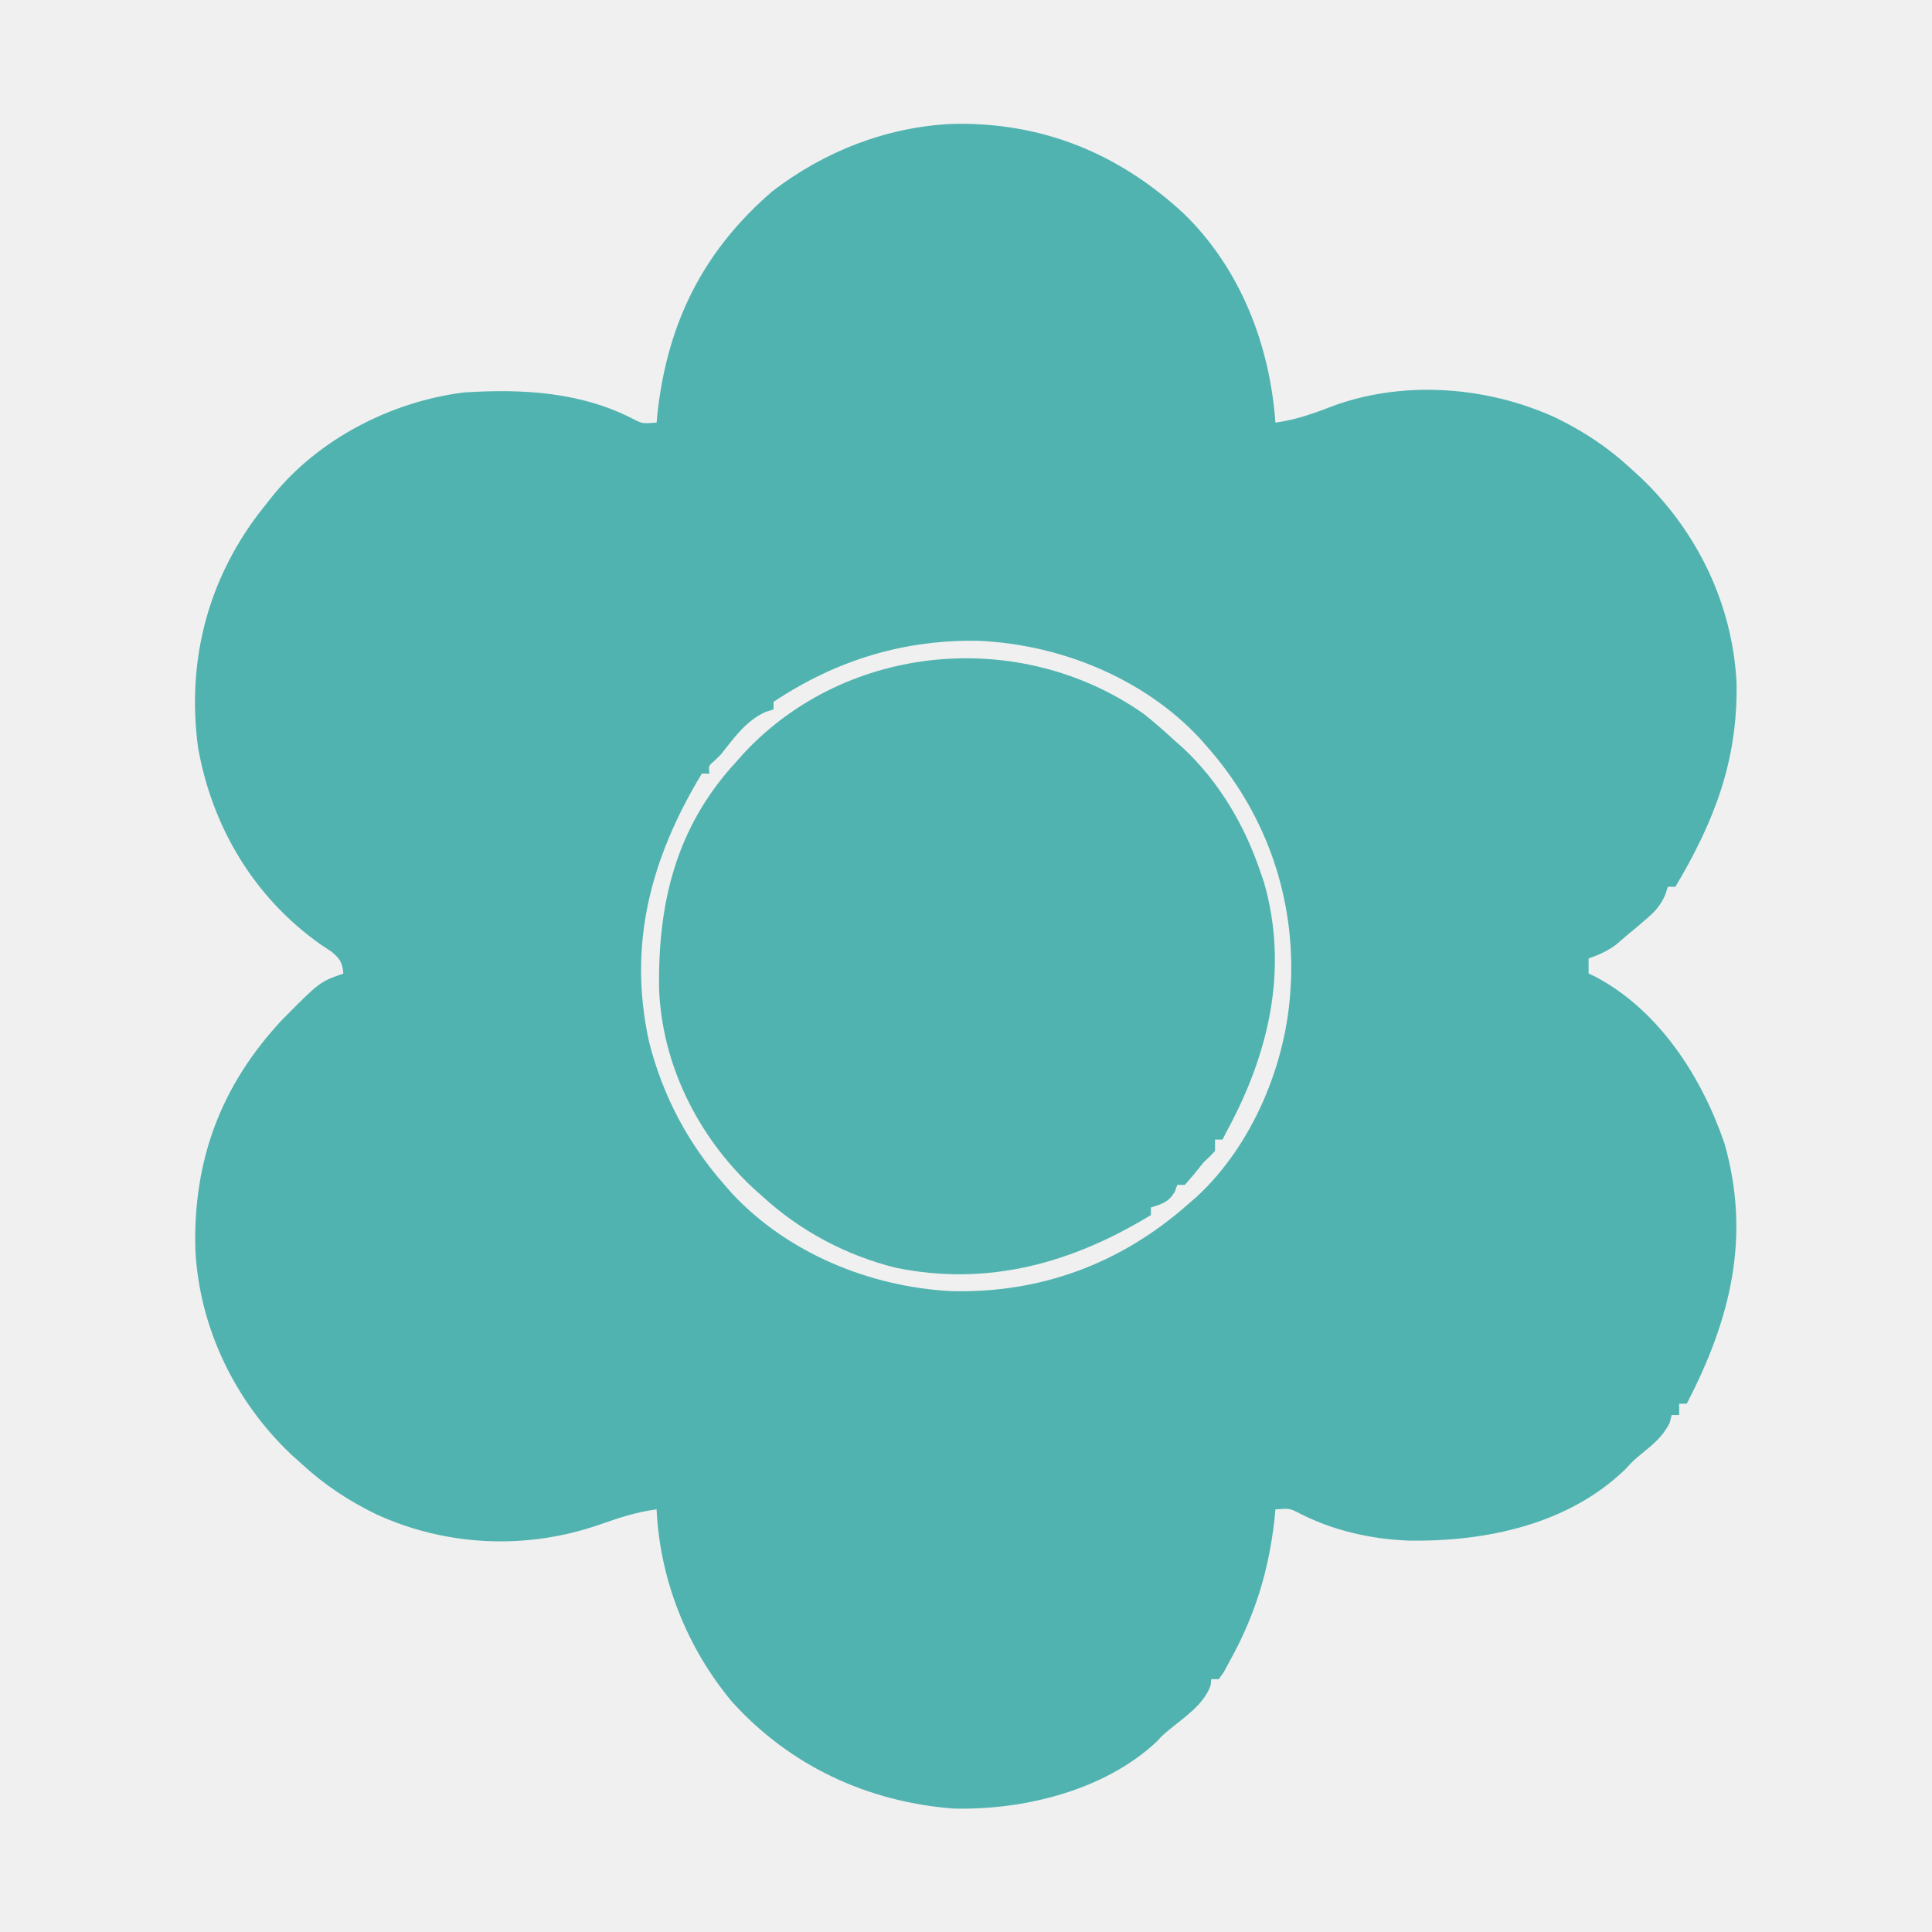
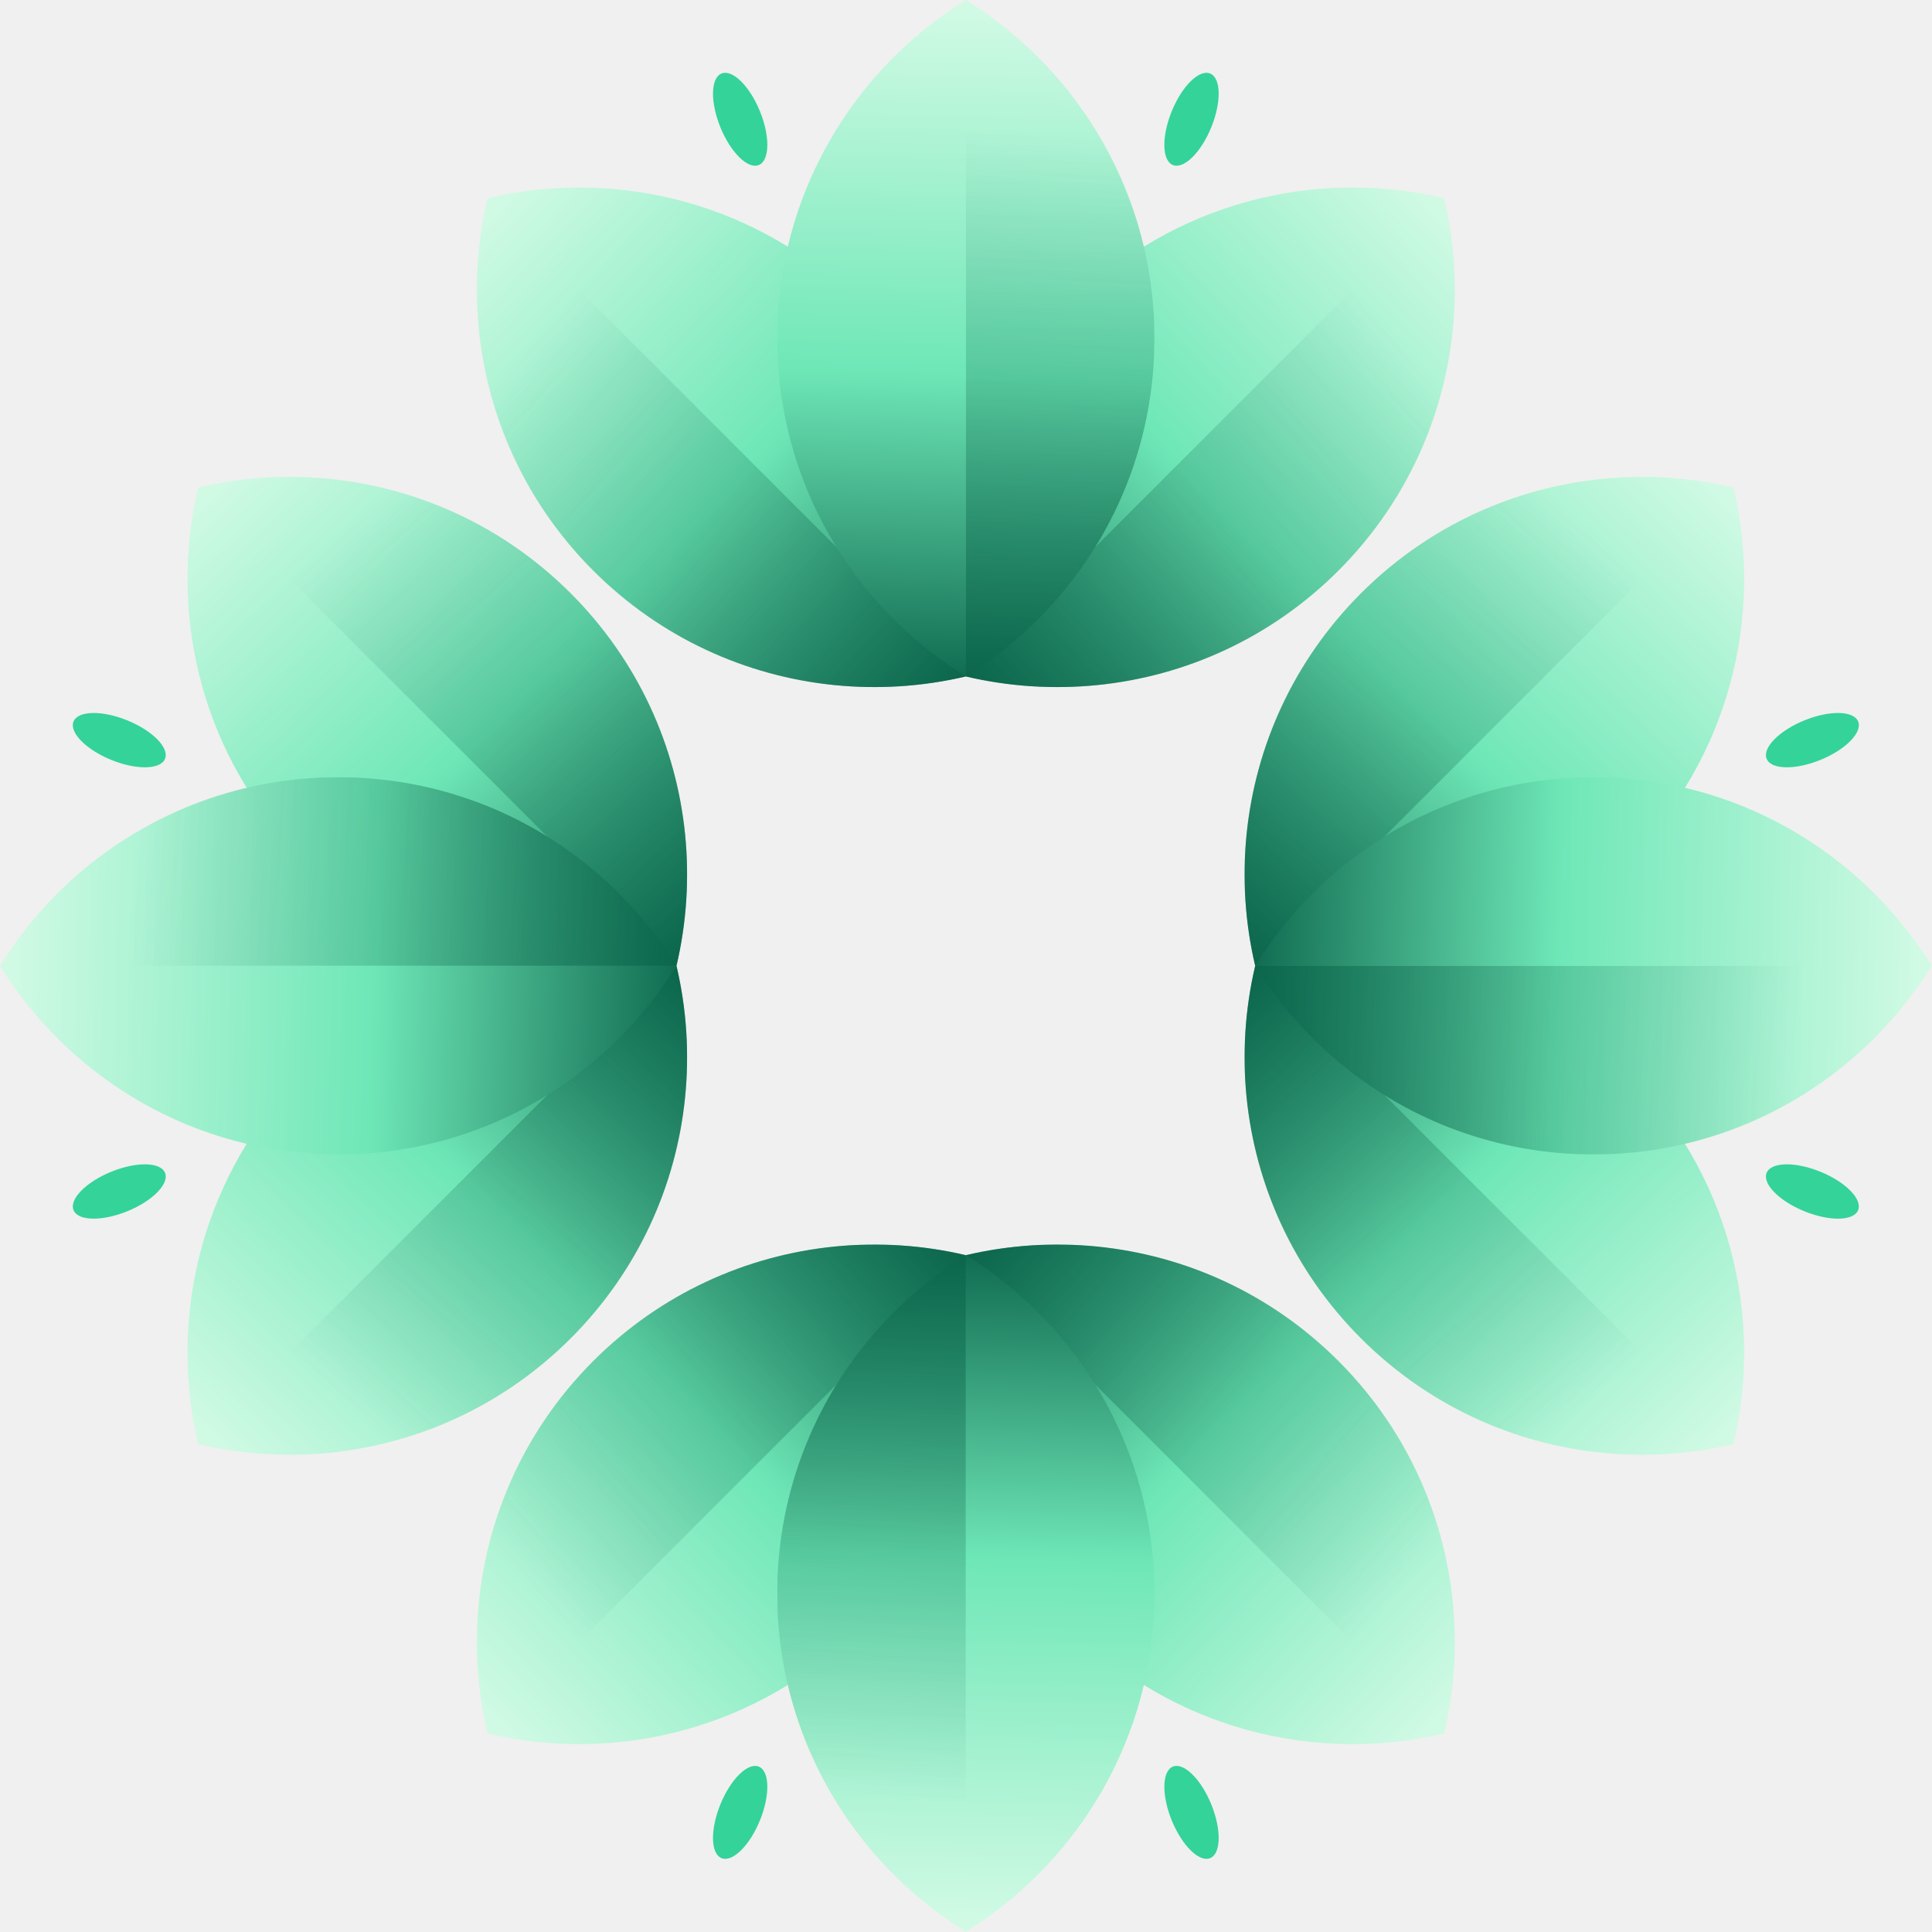
<svg xmlns="http://www.w3.org/2000/svg" width="512" height="512" viewBox="0 0 512 512" fill="none">
-   <path d="M252.031 32.844C275.795 32.201 296.252 40.446 313.699 56.585C328.706 71.156 336.527 91.369 338 112C343.754 111.224 348.773 109.319 354.172 107.254C372.842 100.735 394.55 102.536 412.365 110.736C419.64 114.297 426.033 118.486 432 124C432.926 124.846 433.851 125.691 434.805 126.562C449.811 140.878 459.112 160.06 460.203 180.875C460.592 201.386 454.377 217.594 444 235C443.34 235 442.68 235 442 235C441.759 235.741 441.518 236.482 441.27 237.246C439.827 240.375 438.305 241.85 435.688 244.062C434.882 244.747 434.076 245.431 433.246 246.137C432.505 246.752 431.764 247.366 431 248C430.093 248.784 429.185 249.567 428.25 250.375C425.914 252.062 423.718 253.068 421 254C421 255.32 421 256.64 421 258C421.572 258.265 422.145 258.531 422.735 258.805C439.671 267.74 450.947 285.346 457 303C464.058 327.756 458.632 349.627 447 372C446.34 372 445.68 372 445 372C445 372.99 445 373.98 445 375C444.34 375 443.68 375 443 375C442.835 375.681 442.67 376.361 442.5 377.062C440.65 380.685 438.282 382.602 435.168 385.156C432.899 387.023 432.899 387.023 430.656 389.441C415.509 404.032 393.832 408.543 373.559 408.285C363.27 407.932 352.905 405.556 343.762 400.734C341.703 399.743 341.703 399.743 338 400C337.914 400.909 337.827 401.818 337.738 402.754C336.242 416.143 332.589 428.144 326 440C325.443 441.031 324.886 442.062 324.313 443.125C323.88 443.744 323.446 444.362 323 445C322.34 445 321.68 445 321 445C320.938 445.557 320.876 446.114 320.813 446.687C319.015 451.804 313.717 455.165 309.649 458.57C308.001 459.949 308.001 459.949 306.656 461.437C292.774 474.534 271.182 479.772 252.567 479.285C229.798 477.465 209.391 467.997 194 451C182.041 436.689 174.877 418.64 174 400C168.728 400.676 163.989 402.255 159 404C139.634 410.775 118.329 409.868 99.635 401.264C92.358 397.702 85.974 393.51 80 388C79.086 387.178 78.172 386.355 77.231 385.508C62.226 371.345 52.732 351.683 51.762 330.977C51.169 307.477 58.548 287.624 74.699 270.328C84.709 260.2 84.709 260.2 91 258C90.685 255.023 90.153 254.128 87.813 252.176C86.885 251.561 85.956 250.946 85 250.312C67.413 237.929 56.168 219.19 52.469 197.988C49.493 175.474 54.874 154.18 68.535 136.121C69.349 135.091 70.162 134.061 71 133C71.618 132.218 71.618 132.218 72.248 131.42C84.49 116.277 103.746 106.392 123 104C138.546 103 154.195 103.859 168.238 111.266C170.297 112.256 170.297 112.256 174 112C174.13 110.654 174.13 110.654 174.262 109.281C176.947 85.435 186.4 66.426 204.719 50.66C218.486 40.112 234.727 33.736 252.031 32.844ZM205 186C205 186.66 205 187.32 205 188C204.278 188.227 203.556 188.454 202.813 188.687C197.616 191.113 194.486 195.584 191 200C190.423 200.557 189.845 201.114 189.25 201.687C187.77 202.939 187.77 202.939 188 205C187.34 205 186.68 205 186 205C172.486 227.366 166.306 250.237 172.024 276.18C175.678 290.476 182.275 302.944 192 314C193 315.143 193 315.143 194.02 316.309C208.817 332.149 230.575 341.018 252.004 342.16C275.872 342.785 297.136 334.846 315 319C315.71 318.385 316.421 317.77 317.152 317.137C331.95 303.453 340.922 281.904 342 262C342.053 261.06 342.106 260.12 342.16 259.152C342.808 236.41 335.027 215.082 320 198C319.334 197.238 318.667 196.476 317.981 195.691C303.128 179.792 281.254 170.896 259.738 169.84C239.802 169.361 221.656 174.896 205 186Z" fill="#51B3B0" />
-   <path d="M303.133 189.203C305.86 191.375 308.442 193.633 311 196C311.778 196.686 312.555 197.372 313.356 198.078C322.978 207.021 329.813 218.603 334 231C334.319 231.922 334.637 232.843 334.965 233.793C341.62 257.01 336.186 279.471 325 300C324.67 300.66 324.34 301.32 324 302C323.34 302 322.68 302 322 302C322 302.99 322 303.98 322 305C320.813 306.312 320.813 306.312 319 308C318.139 309.057 317.285 310.12 316.438 311.187C315.633 312.116 314.829 313.044 314 314C313.34 314 312.68 314 312 314C311.66 314.928 311.66 314.928 311.313 315.875C309.621 318.614 308.008 319.05 305 320C305 320.66 305 321.32 305 322C284.22 334.684 261.905 340.989 237.412 335.974C224.221 332.701 211.983 326.184 202 317C201.171 316.263 200.343 315.525 199.489 314.766C184.942 301.132 175.438 282.131 174.664 262.082C174.332 239.214 179.165 219.213 195 202C195.738 201.171 196.475 200.342 197.235 199.488C224.584 170.307 270.576 166.308 303.133 189.203Z" fill="#51B3B0" />
+   <g clip-path="url(#clip0_5208_2553)">
+     <mask id="mask0_5208_2553" style="mask-type:luminance" maskUnits="userSpaceOnUse" x="286" y="78" width="80" height="58">
+       <path d="M365.876 78.651H286.229V135.884H365.876V78.651Z" fill="url(#paint0_linear_5208_2553)" />
+     </mask>
+     <g mask="url(#mask0_5208_2553)">
+       <path fill-rule="evenodd" clip-rule="evenodd" d="M286.404 135.884C296.498 108.451 329.343 62.747 361.596 92.162C362.968 93.414 364.453 94.844 365.875 96.306C365.875 96.306 337.249 42.66 286.523 122.407C286.171 126.875 286.141 131.368 286.404 135.884Z" fill="#ECFDF5" />
+     </g>
+     <mask id="mask1_5208_2553" style="mask-type:luminance" maskUnits="userSpaceOnUse" x="253" y="49" width="133" height="134">
+       <path d="M354.684 151.233C364.351 141.566 371.744 130.488 376.867 118.664C385.937 97.728 387.887 74.449 382.719 52.505C348.38 44.416 310.771 53.762 283.99 80.54C257.213 107.318 247.867 144.93 255.955 179.269C278.831 184.657 303.157 182.309 324.765 172.223C335.596 167.169 345.743 160.171 354.684 151.231" fill="white" />
+     </mask>
+     <g mask="url(#mask1_5208_2553)">
+       <path d="M387.889 44.419H247.869V184.657H387.889V44.419Z" fill="url(#paint1_linear_5208_2553)" />
+     </g>
+     <mask id="mask2_5208_2553" style="mask-type:luminance" maskUnits="userSpaceOnUse" x="255" y="52" width="131" height="131">
+       <path d="M385.536 52.505H255.958V182.083H385.536V52.505Z" fill="url(#paint2_linear_5208_2553)" />
+     </mask>
+     <g mask="url(#mask2_5208_2553)">
+       <path fill-rule="evenodd" clip-rule="evenodd" d="M354.684 151.233C364.351 141.566 371.744 130.488 376.867 118.664C385.937 97.728 387.887 74.449 382.719 52.505L255.955 179.269C278.831 184.657 303.157 182.309 324.765 172.223C335.596 167.169 345.743 160.171 354.684 151.231" fill="#065F46" />
+     </g>
+     <mask id="mask3_5208_2553" style="mask-type:luminance" maskUnits="userSpaceOnUse" x="126" y="49" width="133" height="134">
+       <path d="M157.229 151.233C147.562 141.566 140.169 130.488 135.046 118.664C125.976 97.728 124.026 74.449 129.194 52.505C163.532 44.416 201.144 53.762 227.922 80.54C254.7 107.318 264.046 144.93 255.958 179.269C233.082 184.657 208.755 182.309 187.148 172.223C176.319 167.169 166.172 160.171 157.232 151.231" fill="white" />
+     </mask>
+     <g mask="url(#mask3_5208_2553)">
+       <path d="M264.044 44.419H124.023V184.657H264.044V44.419Z" fill="url(#paint3_linear_5208_2553)" />
+     </g>
+     <mask id="mask4_5208_2553" style="mask-type:luminance" maskUnits="userSpaceOnUse" x="126" y="52" width="130" height="131">
+       <path d="M255.957 52.505H126.379V182.083H255.957V52.505Z" fill="url(#paint4_linear_5208_2553)" />
+     </mask>
+     <g mask="url(#mask4_5208_2553)">
+       <path fill-rule="evenodd" clip-rule="evenodd" d="M157.229 151.233C147.562 141.566 140.169 130.488 135.046 118.664C125.976 97.728 124.026 74.449 129.194 52.505L255.958 179.269C233.082 184.657 208.755 182.309 187.148 172.223C176.319 167.169 166.172 160.171 157.232 151.231" fill="#065F46" />
+     </g>
+     <mask id="mask5_5208_2553" style="mask-type:luminance" maskUnits="userSpaceOnUse" x="205" y="0" width="101" height="180">
+       <path d="M305.943 89.635C305.943 75.964 303.337 62.902 298.599 50.919C290.209 29.701 275.127 11.861 255.955 0C225.954 18.562 205.967 51.765 205.967 89.635C205.967 127.504 225.954 160.707 255.955 179.269C275.939 166.904 291.479 148.042 299.629 125.631C303.714 114.399 305.94 102.275 305.94 89.632" fill="white" />
+     </mask>
+     <g mask="url(#mask5_5208_2553)">
+       <path d="M305.942 0H205.97V179.272H305.942V0Z" fill="url(#paint5_linear_5208_2553)" />
+     </g>
+     <mask id="mask6_5208_2553" style="mask-type:luminance" maskUnits="userSpaceOnUse" x="255" y="0" width="51" height="180">
+       <path d="M305.945 0H255.958V179.272H305.945V0Z" fill="url(#paint6_linear_5208_2553)" />
+     </mask>
+     <g mask="url(#mask6_5208_2553)">
+       <path fill-rule="evenodd" clip-rule="evenodd" d="M305.943 89.635C305.943 75.964 303.338 62.902 298.6 50.919C290.209 29.701 275.127 11.861 255.955 0V179.272C275.939 166.907 291.479 148.045 299.629 125.634C303.714 114.401 305.94 102.278 305.94 89.635" fill="#065F46" />
+     </g>
+     <path fill-rule="evenodd" clip-rule="evenodd" d="M320.703 19.485C323.595 20.663 323.725 27.049 320.998 33.742C318.268 40.437 313.71 44.91 310.821 43.732C307.93 42.554 307.8 36.172 310.527 29.476C313.257 22.78 317.811 18.307 320.703 19.485Z" fill="#34D399" />
+     <path fill-rule="evenodd" clip-rule="evenodd" d="M191.209 19.485C188.318 20.663 188.188 27.049 190.915 33.742C193.645 40.437 198.2 44.91 201.091 43.732C203.983 42.554 204.113 36.172 201.386 29.476C198.656 22.78 194.101 18.307 191.209 19.485Z" fill="#34D399" />
+     <mask id="mask7_5208_2553" style="mask-type:luminance" maskUnits="userSpaceOnUse" x="329" y="253" width="134" height="133">
+       <path d="M360.676 354.681C370.343 364.348 381.419 371.741 393.245 376.864C414.181 385.934 437.46 387.884 459.404 382.716C467.493 348.377 458.147 310.768 431.369 283.987C404.591 257.21 366.979 247.864 332.641 255.952C327.253 278.828 329.601 303.154 339.684 324.762C344.738 335.591 351.736 345.738 360.676 354.681Z" fill="white" />
+     </mask>
+     <g mask="url(#mask7_5208_2553)">
+       <path d="M467.493 247.866H327.253V387.886H467.493V247.866Z" fill="url(#paint7_linear_5208_2553)" />
+     </g>
+     <mask id="mask8_5208_2553" style="mask-type:luminance" maskUnits="userSpaceOnUse" x="329" y="255" width="131" height="131">
+       <path d="M459.405 255.955H329.826V385.534H459.405V255.955Z" fill="url(#paint8_linear_5208_2553)" />
+     </mask>
+     <g mask="url(#mask8_5208_2553)">
+       <path fill-rule="evenodd" clip-rule="evenodd" d="M360.676 354.681C370.343 364.348 381.419 371.741 393.245 376.864C414.181 385.934 437.46 387.884 459.404 382.716L332.641 255.952C327.253 278.828 329.601 303.154 339.684 324.762C344.738 335.591 351.736 345.738 360.676 354.681Z" fill="#065F46" />
+     </g>
+     <mask id="mask9_5208_2553" style="mask-type:luminance" maskUnits="userSpaceOnUse" x="329" y="126" width="134" height="133">
+       <path d="M360.676 157.226C370.343 147.559 381.419 140.166 393.245 135.043C414.181 125.973 437.46 124.023 459.404 129.191C467.493 163.529 458.147 201.139 431.369 227.919C404.591 254.697 366.979 264.043 332.641 255.955C327.253 233.079 329.601 208.755 339.684 187.145C344.738 176.316 351.736 166.169 360.676 157.226Z" fill="white" />
+     </mask>
+     <g mask="url(#mask9_5208_2553)">
+       <path d="M467.493 124.021H327.253V264.041H467.493V124.021Z" fill="url(#paint9_linear_5208_2553)" />
+     </g>
+     <mask id="mask10_5208_2553" style="mask-type:luminance" maskUnits="userSpaceOnUse" x="329" y="126" width="131" height="130">
+       <path d="M459.405 126.376H329.826V255.954H459.405V126.376Z" fill="url(#paint10_linear_5208_2553)" />
+     </mask>
+     <g mask="url(#mask10_5208_2553)">
+       <path fill-rule="evenodd" clip-rule="evenodd" d="M360.676 157.226C370.343 147.559 381.419 140.166 393.245 135.043C414.181 125.973 437.46 124.023 459.404 129.191L332.641 255.955C327.253 233.079 329.601 208.755 339.684 187.145C344.738 176.316 351.736 166.169 360.676 157.226Z" fill="#065F46" />
+     </g>
+     <mask id="mask11_5208_2553" style="mask-type:luminance" maskUnits="userSpaceOnUse" x="332" y="205" width="180" height="101">
+       <path d="M422.275 305.94C435.945 305.94 449.008 303.335 460.991 298.597C482.208 290.206 500.049 275.125 511.91 255.952C493.348 225.951 460.145 205.965 422.275 205.965C384.406 205.965 351.203 225.951 332.641 255.952C345.006 275.936 363.867 291.477 386.279 299.626C397.511 303.709 409.634 305.937 422.278 305.937" fill="white" />
+     </mask>
+     <g mask="url(#mask11_5208_2553)">
+       <path d="M511.912 205.967H332.641V305.94H511.912V205.967Z" fill="url(#paint11_linear_5208_2553)" />
+     </g>
+     <mask id="mask12_5208_2553" style="mask-type:luminance" maskUnits="userSpaceOnUse" x="332" y="255" width="180" height="51">
+       <path d="M511.912 255.955H332.641V305.943H511.912V255.955Z" fill="url(#paint12_linear_5208_2553)" />
+     </mask>
+     <g mask="url(#mask12_5208_2553)">
+       <path fill-rule="evenodd" clip-rule="evenodd" d="M422.275 305.94C435.945 305.94 449.008 303.335 460.991 298.597C482.209 290.206 500.049 275.124 511.91 255.952H332.638C345.003 275.936 363.865 291.476 386.276 299.626C397.508 303.709 409.632 305.937 422.275 305.937" fill="#065F46" />
+     </g>
+     <path fill-rule="evenodd" clip-rule="evenodd" d="M492.425 320.701C491.247 323.592 484.864 323.722 478.168 320.995C471.472 318.265 467 313.71 468.177 310.819C469.355 307.927 475.738 307.797 482.434 310.524C489.13 313.254 493.602 317.809 492.425 320.701Z" fill="#34D399" />
+     <path fill-rule="evenodd" clip-rule="evenodd" d="M492.425 191.206C491.247 188.315 484.864 188.185 478.168 190.912C471.472 193.642 467 198.197 468.177 201.088C469.355 203.98 475.738 204.11 482.434 201.383C489.13 198.653 493.602 194.098 492.425 191.206Z" fill="#34D399" />
+     <mask id="mask13_5208_2553" style="mask-type:luminance" maskUnits="userSpaceOnUse" x="126" y="329" width="133" height="134">
+       <path d="M157.229 360.673C147.562 370.34 140.169 381.416 135.046 393.242C125.976 414.178 124.026 437.457 129.194 459.402C163.532 467.49 201.144 458.144 227.922 431.366C254.7 404.588 264.046 366.976 255.958 332.638C233.082 327.25 208.755 329.598 187.148 339.681C176.319 344.735 166.172 351.733 157.232 360.673" fill="white" />
+     </mask>
+     <g mask="url(#mask13_5208_2553)">
+       <path d="M264.044 327.25H124.023V467.49H264.044V327.25Z" fill="url(#paint13_linear_5208_2553)" />
+     </g>
+     <mask id="mask14_5208_2553" style="mask-type:luminance" maskUnits="userSpaceOnUse" x="126" y="329" width="130" height="131">
+       <path d="M255.957 329.823H126.379V459.402H255.957V329.823Z" fill="url(#paint14_linear_5208_2553)" />
+     </mask>
+     <g mask="url(#mask14_5208_2553)">
+       <path fill-rule="evenodd" clip-rule="evenodd" d="M157.229 360.673C147.562 370.34 140.169 381.416 135.046 393.242C125.976 414.178 124.026 437.457 129.194 459.402L255.958 332.638C233.082 327.25 208.755 329.598 187.148 339.681C176.319 344.735 166.172 351.733 157.232 360.673" fill="#065F46" />
+     </g>
+     <mask id="mask15_5208_2553" style="mask-type:luminance" maskUnits="userSpaceOnUse" x="253" y="329" width="133" height="134">
+       <path d="M354.684 360.673C364.351 370.34 371.744 381.416 376.867 393.242C385.937 414.178 387.887 437.457 382.719 459.402C348.38 467.49 310.771 458.144 283.99 431.366C257.213 404.588 247.867 366.976 255.955 332.638C278.831 327.25 303.157 329.598 324.765 339.681C335.596 344.735 345.743 351.733 354.684 360.673Z" fill="white" />
+     </mask>
+     <g mask="url(#mask15_5208_2553)">
+       <path d="M387.889 327.25H247.869V467.49H387.889V327.25Z" fill="url(#paint15_linear_5208_2553)" />
+     </g>
+     <mask id="mask16_5208_2553" style="mask-type:luminance" maskUnits="userSpaceOnUse" x="255" y="329" width="131" height="131">
+       <path d="M385.536 329.823H255.958V459.402H385.536V329.823Z" fill="url(#paint16_linear_5208_2553)" />
+     </mask>
+     <g mask="url(#mask16_5208_2553)">
+       <path fill-rule="evenodd" clip-rule="evenodd" d="M354.684 360.673C364.351 370.34 371.744 381.416 376.867 393.242C385.937 414.178 387.887 437.457 382.719 459.402L255.955 332.638C278.831 327.25 303.157 329.598 324.765 339.681C335.596 344.735 345.743 351.733 354.684 360.673Z" fill="#065F46" />
+     </g>
+     <mask id="mask17_5208_2553" style="mask-type:luminance" maskUnits="userSpaceOnUse" x="205" y="332" width="101" height="180">
+       <path d="M205.97 422.275C205.97 435.945 208.575 449.008 213.313 460.991C221.704 482.208 236.785 500.049 255.957 511.91C285.958 493.348 305.945 460.145 305.945 422.275C305.945 384.406 285.958 351.203 255.957 332.641C235.973 345.006 220.433 363.867 212.284 386.279C208.198 397.511 205.972 409.632 205.972 422.278" fill="white" />
+     </mask>
+     <g mask="url(#mask17_5208_2553)">
+       <path d="M305.942 332.638H205.97V511.909H305.942V332.638Z" fill="url(#paint17_linear_5208_2553)" />
+     </g>
+     <mask id="mask18_5208_2553" style="mask-type:luminance" maskUnits="userSpaceOnUse" x="205" y="332" width="51" height="180">
+       <path d="M255.955 332.639H205.97V511.91H255.955V332.639Z" fill="url(#paint18_linear_5208_2553)" />
+     </mask>
+     <g mask="url(#mask18_5208_2553)">
+       <path fill-rule="evenodd" clip-rule="evenodd" d="M205.97 422.276C205.97 435.946 208.575 449.009 213.313 460.991C221.704 482.209 236.785 500.049 255.957 511.91V332.639C235.973 345.004 220.433 363.865 212.284 386.277C208.198 397.509 205.972 409.63 205.972 422.276" fill="#065F46" />
+     </g>
+     <path fill-rule="evenodd" clip-rule="evenodd" d="M191.209 492.422C188.318 491.244 188.188 484.861 190.915 478.165C193.645 471.469 198.2 466.997 201.091 468.175C203.983 469.352 204.113 475.735 201.386 482.431C198.656 489.127 194.101 493.599 191.209 492.422Z" fill="#34D399" />
+     <path fill-rule="evenodd" clip-rule="evenodd" d="M320.703 492.422C323.595 491.244 323.725 484.861 320.998 478.165C318.268 471.469 313.71 466.997 310.821 468.175C307.93 469.352 307.8 475.735 310.527 482.431C313.257 489.127 317.811 493.599 320.703 492.422Z" fill="#34D399" />
+     <mask id="mask19_5208_2553" style="mask-type:luminance" maskUnits="userSpaceOnUse" x="49" y="126" width="134" height="133">
+       <path d="M151.236 157.226C141.569 147.559 130.494 140.166 118.667 135.043C97.731 125.973 74.452 124.023 52.508 129.191C44.419 163.529 53.765 201.139 80.543 227.919C107.321 254.697 144.933 264.043 179.272 255.955C184.66 233.079 182.312 208.755 172.228 187.145C167.175 176.316 160.176 166.169 151.236 157.226Z" fill="white" />
+     </mask>
+     <g mask="url(#mask19_5208_2553)">
+       <path d="M184.66 124.021H44.419V264.041H184.66V124.021Z" fill="url(#paint19_linear_5208_2553)" />
+     </g>
+     <mask id="mask20_5208_2553" style="mask-type:luminance" maskUnits="userSpaceOnUse" x="52" y="126" width="131" height="130">
+       <path d="M182.086 126.376H52.508V255.954H182.086V126.376Z" fill="url(#paint20_linear_5208_2553)" />
+     </mask>
+     <g mask="url(#mask20_5208_2553)">
+       <path fill-rule="evenodd" clip-rule="evenodd" d="M151.236 157.226C141.569 147.559 130.494 140.166 118.667 135.043C97.731 125.973 74.452 124.023 52.508 129.191L179.272 255.955C184.66 233.079 182.312 208.755 172.228 187.145C167.175 176.316 160.176 166.169 151.236 157.226Z" fill="#065F46" />
+     </g>
+     <mask id="mask21_5208_2553" style="mask-type:luminance" maskUnits="userSpaceOnUse" x="49" y="253" width="134" height="133">
+       <path d="M151.236 354.681C141.569 364.348 130.494 371.741 118.667 376.864C97.731 385.934 74.452 387.884 52.508 382.716C44.419 348.377 53.765 310.768 80.543 283.987C107.321 257.21 144.933 247.864 179.272 255.952C184.66 278.828 182.312 303.154 172.228 324.762C167.175 335.591 160.176 345.738 151.236 354.681Z" fill="white" />
+     </mask>
+     <g mask="url(#mask21_5208_2553)">
+       <path d="M184.66 247.866H44.419V387.886H184.66V247.866Z" fill="url(#paint21_linear_5208_2553)" />
+     </g>
+     <mask id="mask22_5208_2553" style="mask-type:luminance" maskUnits="userSpaceOnUse" x="52" y="255" width="131" height="131">
+       <path d="M182.086 255.955H52.508V385.534H182.086V255.955Z" fill="url(#paint22_linear_5208_2553)" />
+     </mask>
+     <g mask="url(#mask22_5208_2553)">
+       <path fill-rule="evenodd" clip-rule="evenodd" d="M151.236 354.681C141.569 364.348 130.494 371.741 118.667 376.864C97.731 385.934 74.452 387.884 52.508 382.716L179.272 255.952C184.66 278.828 182.312 303.154 172.228 324.762C167.175 335.591 160.176 345.738 151.236 354.681Z" fill="#065F46" />
+     </g>
+     <mask id="mask23_5208_2553" style="mask-type:luminance" maskUnits="userSpaceOnUse" x="0" y="205" width="180" height="101">
+       <path d="M89.637 205.967C75.967 205.967 62.904 208.572 50.921 213.31C29.704 221.701 11.863 236.782 0.002 255.954C18.564 285.956 51.767 305.942 89.637 305.942C127.506 305.942 160.709 285.956 179.271 255.954C166.906 235.971 148.045 220.43 125.633 212.281C114.401 208.198 102.278 205.969 89.634 205.969" fill="white" />
+     </mask>
+     <g mask="url(#mask23_5208_2553)">
+       <path d="M179.272 205.967H0V305.939H179.272V205.967Z" fill="url(#paint23_linear_5208_2553)" />
+     </g>
+     <mask id="mask24_5208_2553" style="mask-type:luminance" maskUnits="userSpaceOnUse" x="0" y="205" width="180" height="51">
+       <path d="M179.272 205.967H0V255.954H179.272V205.967Z" fill="url(#paint24_linear_5208_2553)" />
+     </mask>
+     <g mask="url(#mask24_5208_2553)">
+       <path fill-rule="evenodd" clip-rule="evenodd" d="M89.637 205.967C75.967 205.967 62.904 208.572 50.921 213.31C29.704 221.701 11.863 236.782 0.002 255.954H179.274C166.909 235.971 148.047 220.43 125.636 212.281C114.404 208.198 102.28 205.969 89.637 205.969" fill="#065F46" />
+     </g>
+     <path fill-rule="evenodd" clip-rule="evenodd" d="M19.488 191.206C20.666 188.315 27.049 188.185 33.744 190.912C40.44 193.642 44.913 198.197 43.735 201.088C42.557 203.98 36.175 204.11 29.479 201.383C22.783 198.653 18.31 194.098 19.488 191.206Z" fill="#34D399" />
+     <path fill-rule="evenodd" clip-rule="evenodd" d="M19.488 320.701C20.666 323.592 27.049 323.722 33.744 320.995C40.44 318.265 44.913 313.71 43.735 310.819C42.557 307.927 36.175 307.797 29.479 310.524C22.783 313.254 18.31 317.809 19.488 320.701Z" fill="#34D399" />
+   </g>
+   <defs>
+     <linearGradient id="paint0_linear_5208_2553" x1="361.23" y1="7.998" x2="324.138" y2="112.674" gradientUnits="userSpaceOnUse">
+       <stop stop-color="white" />
+       <stop offset="1" />
+     </linearGradient>
+     <linearGradient id="paint1_linear_5208_2553" x1="380.928" y1="54.258" x2="246.702" y2="182.587" gradientUnits="userSpaceOnUse">
+       <stop stop-color="#D1FAE5" />
+       <stop offset="0.52" stop-color="#6EE7B7" />
+       <stop offset="1" stop-color="#065F46" />
+     </linearGradient>
+     <linearGradient id="paint2_linear_5208_2553" x1="145.106" y1="269.789" x2="362.231" y2="81.278" gradientUnits="userSpaceOnUse">
+       <stop stop-color="white" />
+       <stop offset="1" />
+     </linearGradient>
+     <linearGradient id="paint3_linear_5208_2553" x1="130.987" y1="54.261" x2="265.213" y2="182.59" gradientUnits="userSpaceOnUse">
+       <stop stop-color="#D1FAE5" />
+       <stop offset="0.52" stop-color="#6EE7B7" />
+       <stop offset="1" stop-color="#065F46" />
+     </linearGradient>
+     <linearGradient id="paint4_linear_5208_2553" x1="366.815" y1="269.795" x2="149.69" y2="81.283" gradientUnits="userSpaceOnUse">
+       <stop stop-color="white" />
+       <stop offset="1" />
+     </linearGradient>
+     <linearGradient id="paint5_linear_5208_2553" x1="257.91" y1="2.549" x2="253.745" y2="188.204" gradientUnits="userSpaceOnUse">
+       <stop stop-color="#D1FAE5" />
+       <stop offset="0.52" stop-color="#6EE7B7" />
+       <stop offset="1" stop-color="#065F46" />
+     </linearGradient>
+     <linearGradient id="paint6_linear_5208_2553" x1="264.473" y1="323.271" x2="284.701" y2="36.453" gradientUnits="userSpaceOnUse">
+       <stop stop-color="white" />
+       <stop offset="1" />
+     </linearGradient>
+     <linearGradient id="paint7_linear_5208_2553" x1="457.656" y1="380.93" x2="329.312" y2="246.688" gradientUnits="userSpaceOnUse">
+       <stop stop-color="#D1FAE5" />
+       <stop offset="0.52" stop-color="#6EE7B7" />
+       <stop offset="1" stop-color="#065F46" />
+     </linearGradient>
+     <linearGradient id="paint8_linear_5208_2553" x1="242.118" y1="145.098" x2="430.629" y2="362.223" gradientUnits="userSpaceOnUse">
+       <stop stop-color="white" />
+       <stop offset="1" />
+     </linearGradient>
+     <linearGradient id="paint9_linear_5208_2553" x1="457.659" y1="130.976" x2="329.314" y2="265.218" gradientUnits="userSpaceOnUse">
+       <stop stop-color="#D1FAE5" />
+       <stop offset="0.52" stop-color="#6EE7B7" />
+       <stop offset="1" stop-color="#065F46" />
+     </linearGradient>
+     <linearGradient id="paint10_linear_5208_2553" x1="242.123" y1="366.804" x2="430.634" y2="149.679" gradientUnits="userSpaceOnUse">
+       <stop stop-color="white" />
+       <stop offset="1" />
+     </linearGradient>
+     <linearGradient id="paint11_linear_5208_2553" x1="509.368" y1="257.907" x2="323.698" y2="253.742" gradientUnits="userSpaceOnUse">
+       <stop stop-color="#D1FAE5" />
+       <stop offset="0.52" stop-color="#6EE7B7" />
+       <stop offset="1" stop-color="#065F46" />
+     </linearGradient>
+     <linearGradient id="paint12_linear_5208_2553" x1="188.639" y1="264.471" x2="475.457" y2="284.699" gradientUnits="userSpaceOnUse">
+       <stop stop-color="white" />
+       <stop offset="1" />
+     </linearGradient>
+     <linearGradient id="paint13_linear_5208_2553" x1="130.985" y1="457.659" x2="265.211" y2="329.311" gradientUnits="userSpaceOnUse">
+       <stop stop-color="#D1FAE5" />
+       <stop offset="0.52" stop-color="#6EE7B7" />
+       <stop offset="1" stop-color="#065F46" />
+     </linearGradient>
+     <linearGradient id="paint14_linear_5208_2553" x1="366.812" y1="242.117" x2="149.687" y2="430.629" gradientUnits="userSpaceOnUse">
+       <stop stop-color="white" />
+       <stop offset="1" />
+     </linearGradient>
+     <linearGradient id="paint15_linear_5208_2553" x1="380.928" y1="457.659" x2="246.702" y2="329.314" gradientUnits="userSpaceOnUse">
+       <stop stop-color="#D1FAE5" />
+       <stop offset="0.52" stop-color="#6EE7B7" />
+       <stop offset="1" stop-color="#065F46" />
+     </linearGradient>
+     <linearGradient id="paint16_linear_5208_2553" x1="145.108" y1="242.123" x2="362.233" y2="430.634" gradientUnits="userSpaceOnUse">
+       <stop stop-color="white" />
+       <stop offset="1" />
+     </linearGradient>
+     <linearGradient id="paint17_linear_5208_2553" x1="254.002" y1="509.355" x2="258.17" y2="323.7" gradientUnits="userSpaceOnUse">
+       <stop stop-color="#D1FAE5" />
+       <stop offset="0.52" stop-color="#6EE7B7" />
+       <stop offset="1" stop-color="#065F46" />
+     </linearGradient>
+     <linearGradient id="paint18_linear_5208_2553" x1="247.442" y1="188.637" x2="227.214" y2="475.455" gradientUnits="userSpaceOnUse">
+       <stop stop-color="white" />
+       <stop offset="1" />
+     </linearGradient>
+     <linearGradient id="paint19_linear_5208_2553" x1="54.256" y1="130.976" x2="182.601" y2="265.218" gradientUnits="userSpaceOnUse">
+       <stop stop-color="#D1FAE5" />
+       <stop offset="0.52" stop-color="#6EE7B7" />
+       <stop offset="1" stop-color="#065F46" />
+     </linearGradient>
+     <linearGradient id="paint20_linear_5208_2553" x1="269.789" y1="366.801" x2="81.275" y2="149.676" gradientUnits="userSpaceOnUse">
+       <stop stop-color="white" />
+       <stop offset="1" />
+     </linearGradient>
+     <linearGradient id="paint21_linear_5208_2553" x1="54.256" y1="380.931" x2="182.604" y2="246.686" gradientUnits="userSpaceOnUse">
+       <stop stop-color="#D1FAE5" />
+       <stop offset="0.52" stop-color="#6EE7B7" />
+       <stop offset="1" stop-color="#065F46" />
+     </linearGradient>
+     <linearGradient id="paint22_linear_5208_2553" x1="269.795" y1="145.1" x2="81.283" y2="362.226" gradientUnits="userSpaceOnUse">
+       <stop stop-color="white" />
+       <stop offset="1" />
+     </linearGradient>
+     <linearGradient id="paint23_linear_5208_2553" x1="2.547" y1="253.999" x2="188.217" y2="258.167" gradientUnits="userSpaceOnUse">
+       <stop stop-color="#D1FAE5" />
+       <stop offset="0.52" stop-color="#6EE7B7" />
+       <stop offset="1" stop-color="#065F46" />
+     </linearGradient>
+     <linearGradient id="paint24_linear_5208_2553" x1="323.276" y1="247.439" x2="36.458" y2="227.211" gradientUnits="userSpaceOnUse">
+       <stop stop-color="white" />
+       <stop offset="1" />
+     </linearGradient>
+     <clipPath id="clip0_5208_2553">
+       <rect width="512" height="512" fill="white" />
+     </clipPath>
+   </defs>
</svg>
